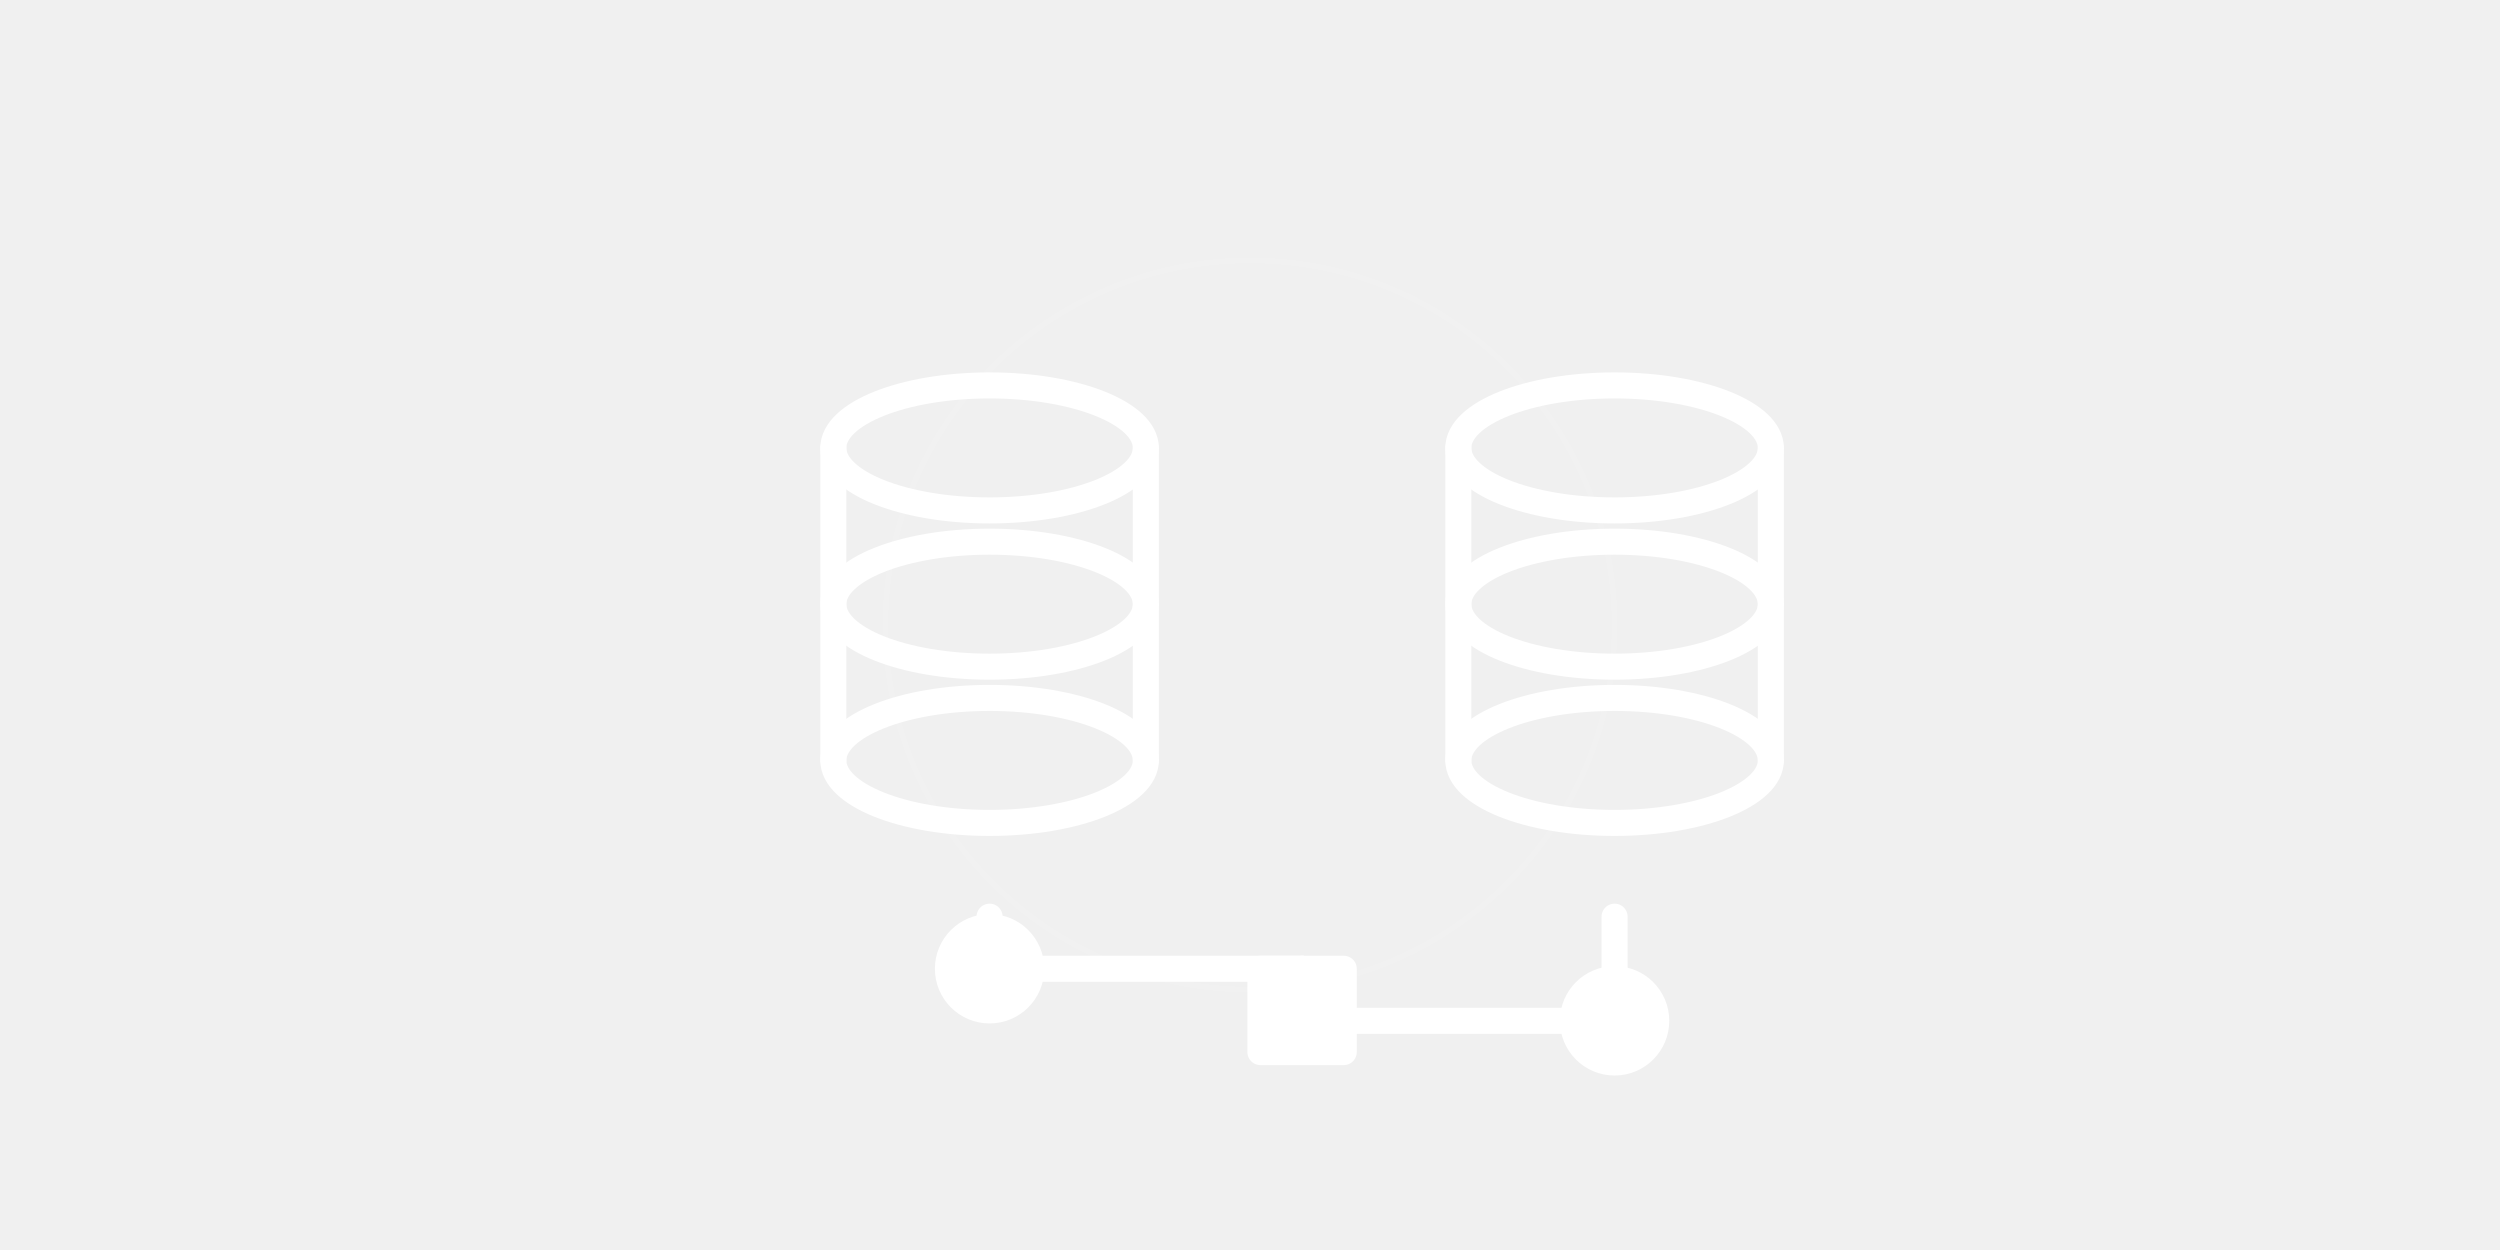
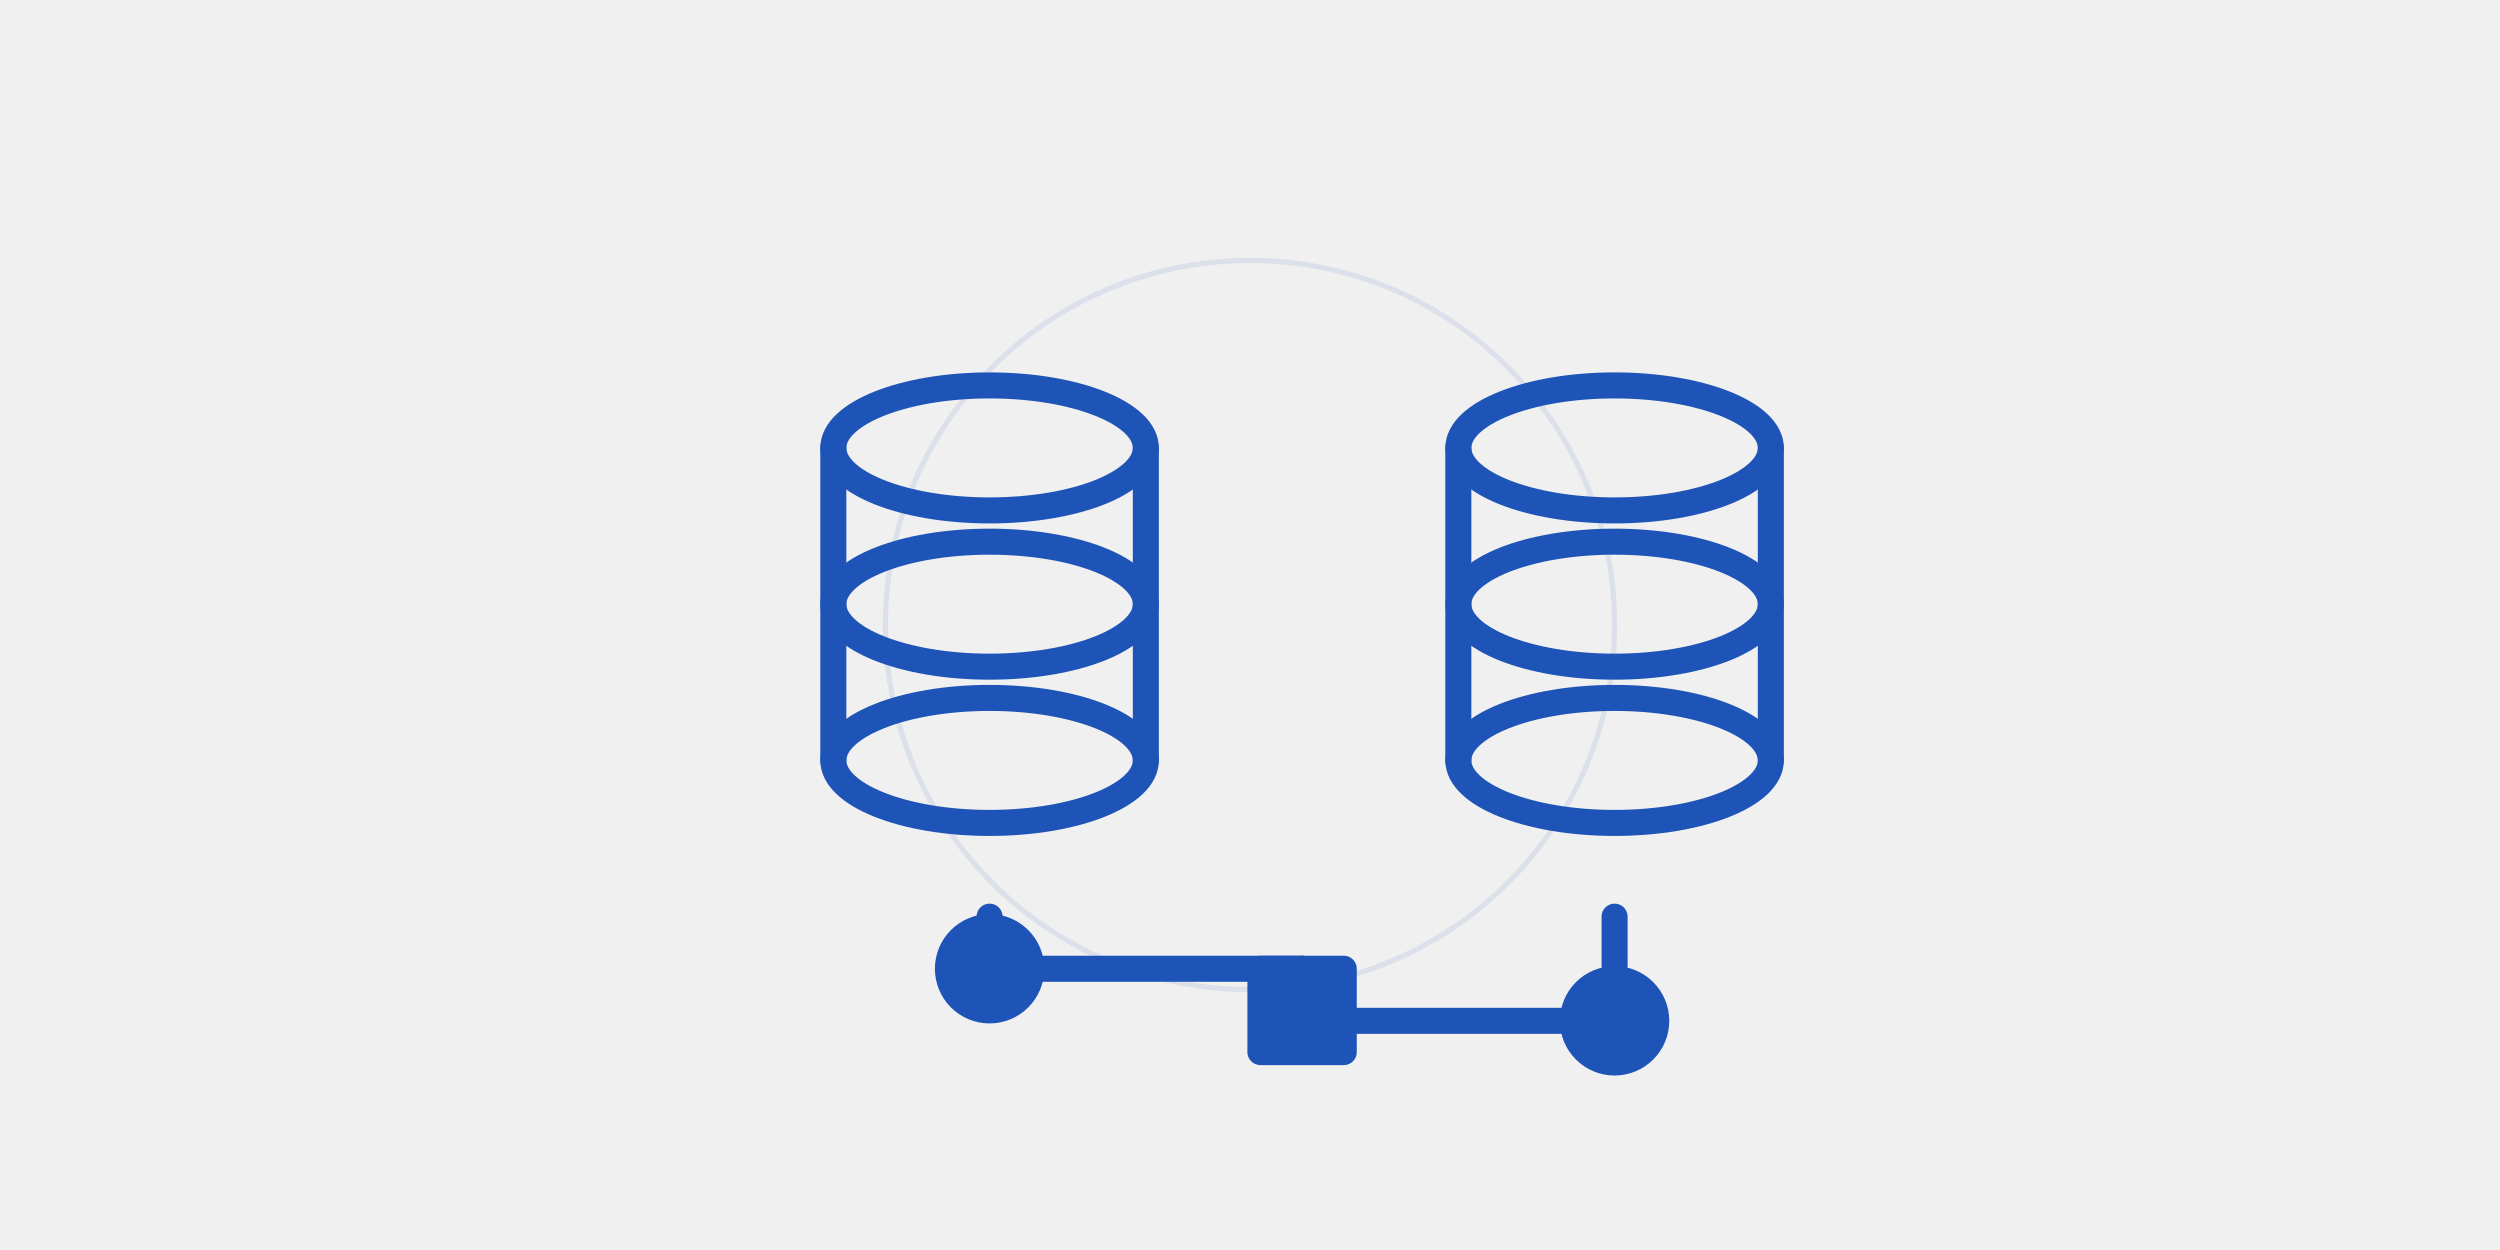
<svg xmlns="http://www.w3.org/2000/svg" width="240" height="120" viewBox="0 0 240 120">
-   <g transform="translate(70, 28)" stroke="#ffffff" stroke-width="2.5" fill="none" stroke-linecap="round" stroke-linejoin="round">
+   <g transform="translate(70, 28)" stroke="#1e54b7" stroke-width="2.5" fill="none" stroke-linecap="round" stroke-linejoin="round">
    <ellipse cx="25" cy="15" rx="15" ry="6">
      <animate attributeName="ry" values="6;5;6" dur="3s" repeatCount="indefinite" />
    </ellipse>
    <ellipse cx="25" cy="30" rx="15" ry="6">
      <animate attributeName="ry" values="6;5;6" dur="3s" begin="0.3s" repeatCount="indefinite" />
    </ellipse>
    <ellipse cx="25" cy="45" rx="15" ry="6">
      <animate attributeName="ry" values="6;5;6" dur="3s" begin="0.6s" repeatCount="indefinite" />
    </ellipse>
    <line x1="10" y1="15" x2="10" y2="45" />
    <line x1="40" y1="15" x2="40" y2="45" />
    <ellipse cx="85" cy="15" rx="15" ry="6">
      <animate attributeName="ry" values="6;5;6" dur="3s" begin="0.2s" repeatCount="indefinite" />
    </ellipse>
    <ellipse cx="85" cy="30" rx="15" ry="6">
      <animate attributeName="ry" values="6;5;6" dur="3s" begin="0.5s" repeatCount="indefinite" />
    </ellipse>
    <ellipse cx="85" cy="45" rx="15" ry="6">
      <animate attributeName="ry" values="6;5;6" dur="3s" begin="0.8s" repeatCount="indefinite" />
    </ellipse>
    <line x1="70" y1="15" x2="70" y2="45" />
    <line x1="100" y1="15" x2="100" y2="45" />
    <line x1="25" y1="60" x2="25" y2="65" />
    <line x1="25" y1="65" x2="55" y2="65" />
    <line x1="55" y1="65" x2="55" y2="70" />
    <line x1="55" y1="70" x2="85" y2="70" />
    <line x1="85" y1="70" x2="85" y2="60" />
-     <circle cx="25" cy="65" r="4" fill="#ffffff">
+     <circle cx="25" cy="65" r="4" fill="#1e54b7">
      <animate attributeName="r" values="4;5;4" dur="2s" repeatCount="indefinite" />
      <animate attributeName="opacity" values="1;0.8;1" dur="2s" repeatCount="indefinite" />
    </circle>
-     <rect x="51" y="65" width="8" height="8" fill="#ffffff">
+     <rect x="51" y="65" width="8" height="8" fill="#1e54b7">
      <animate attributeName="width" values="8;9;8" dur="2s" begin="0.3s" repeatCount="indefinite" />
      <animate attributeName="height" values="8;9;8" dur="2s" begin="0.3s" repeatCount="indefinite" />
      <animate attributeName="opacity" values="1;0.8;1" dur="2s" begin="0.3s" repeatCount="indefinite" />
    </rect>
-     <circle cx="85" cy="70" r="4" fill="#ffffff">
+     <circle cx="85" cy="70" r="4" fill="#1e54b7">
      <animate attributeName="r" values="4;5;4" dur="2s" begin="0.6s" repeatCount="indefinite" />
      <animate attributeName="opacity" values="1;0.8;1" dur="2s" begin="0.6s" repeatCount="indefinite" />
    </circle>
  </g>
-   <circle cx="120" cy="60" r="35" fill="none" stroke="#ffffff" stroke-width="0.5" opacity="0.1">
+   <circle cx="120" cy="60" r="35" fill="none" stroke="#1e54b7" stroke-width="0.5" opacity="0.1">
    <animate attributeName="r" values="35;45;35" dur="4s" repeatCount="indefinite" />
    <animate attributeName="opacity" values="0.1;0;0.1" dur="4s" repeatCount="indefinite" />
  </circle>
</svg>
